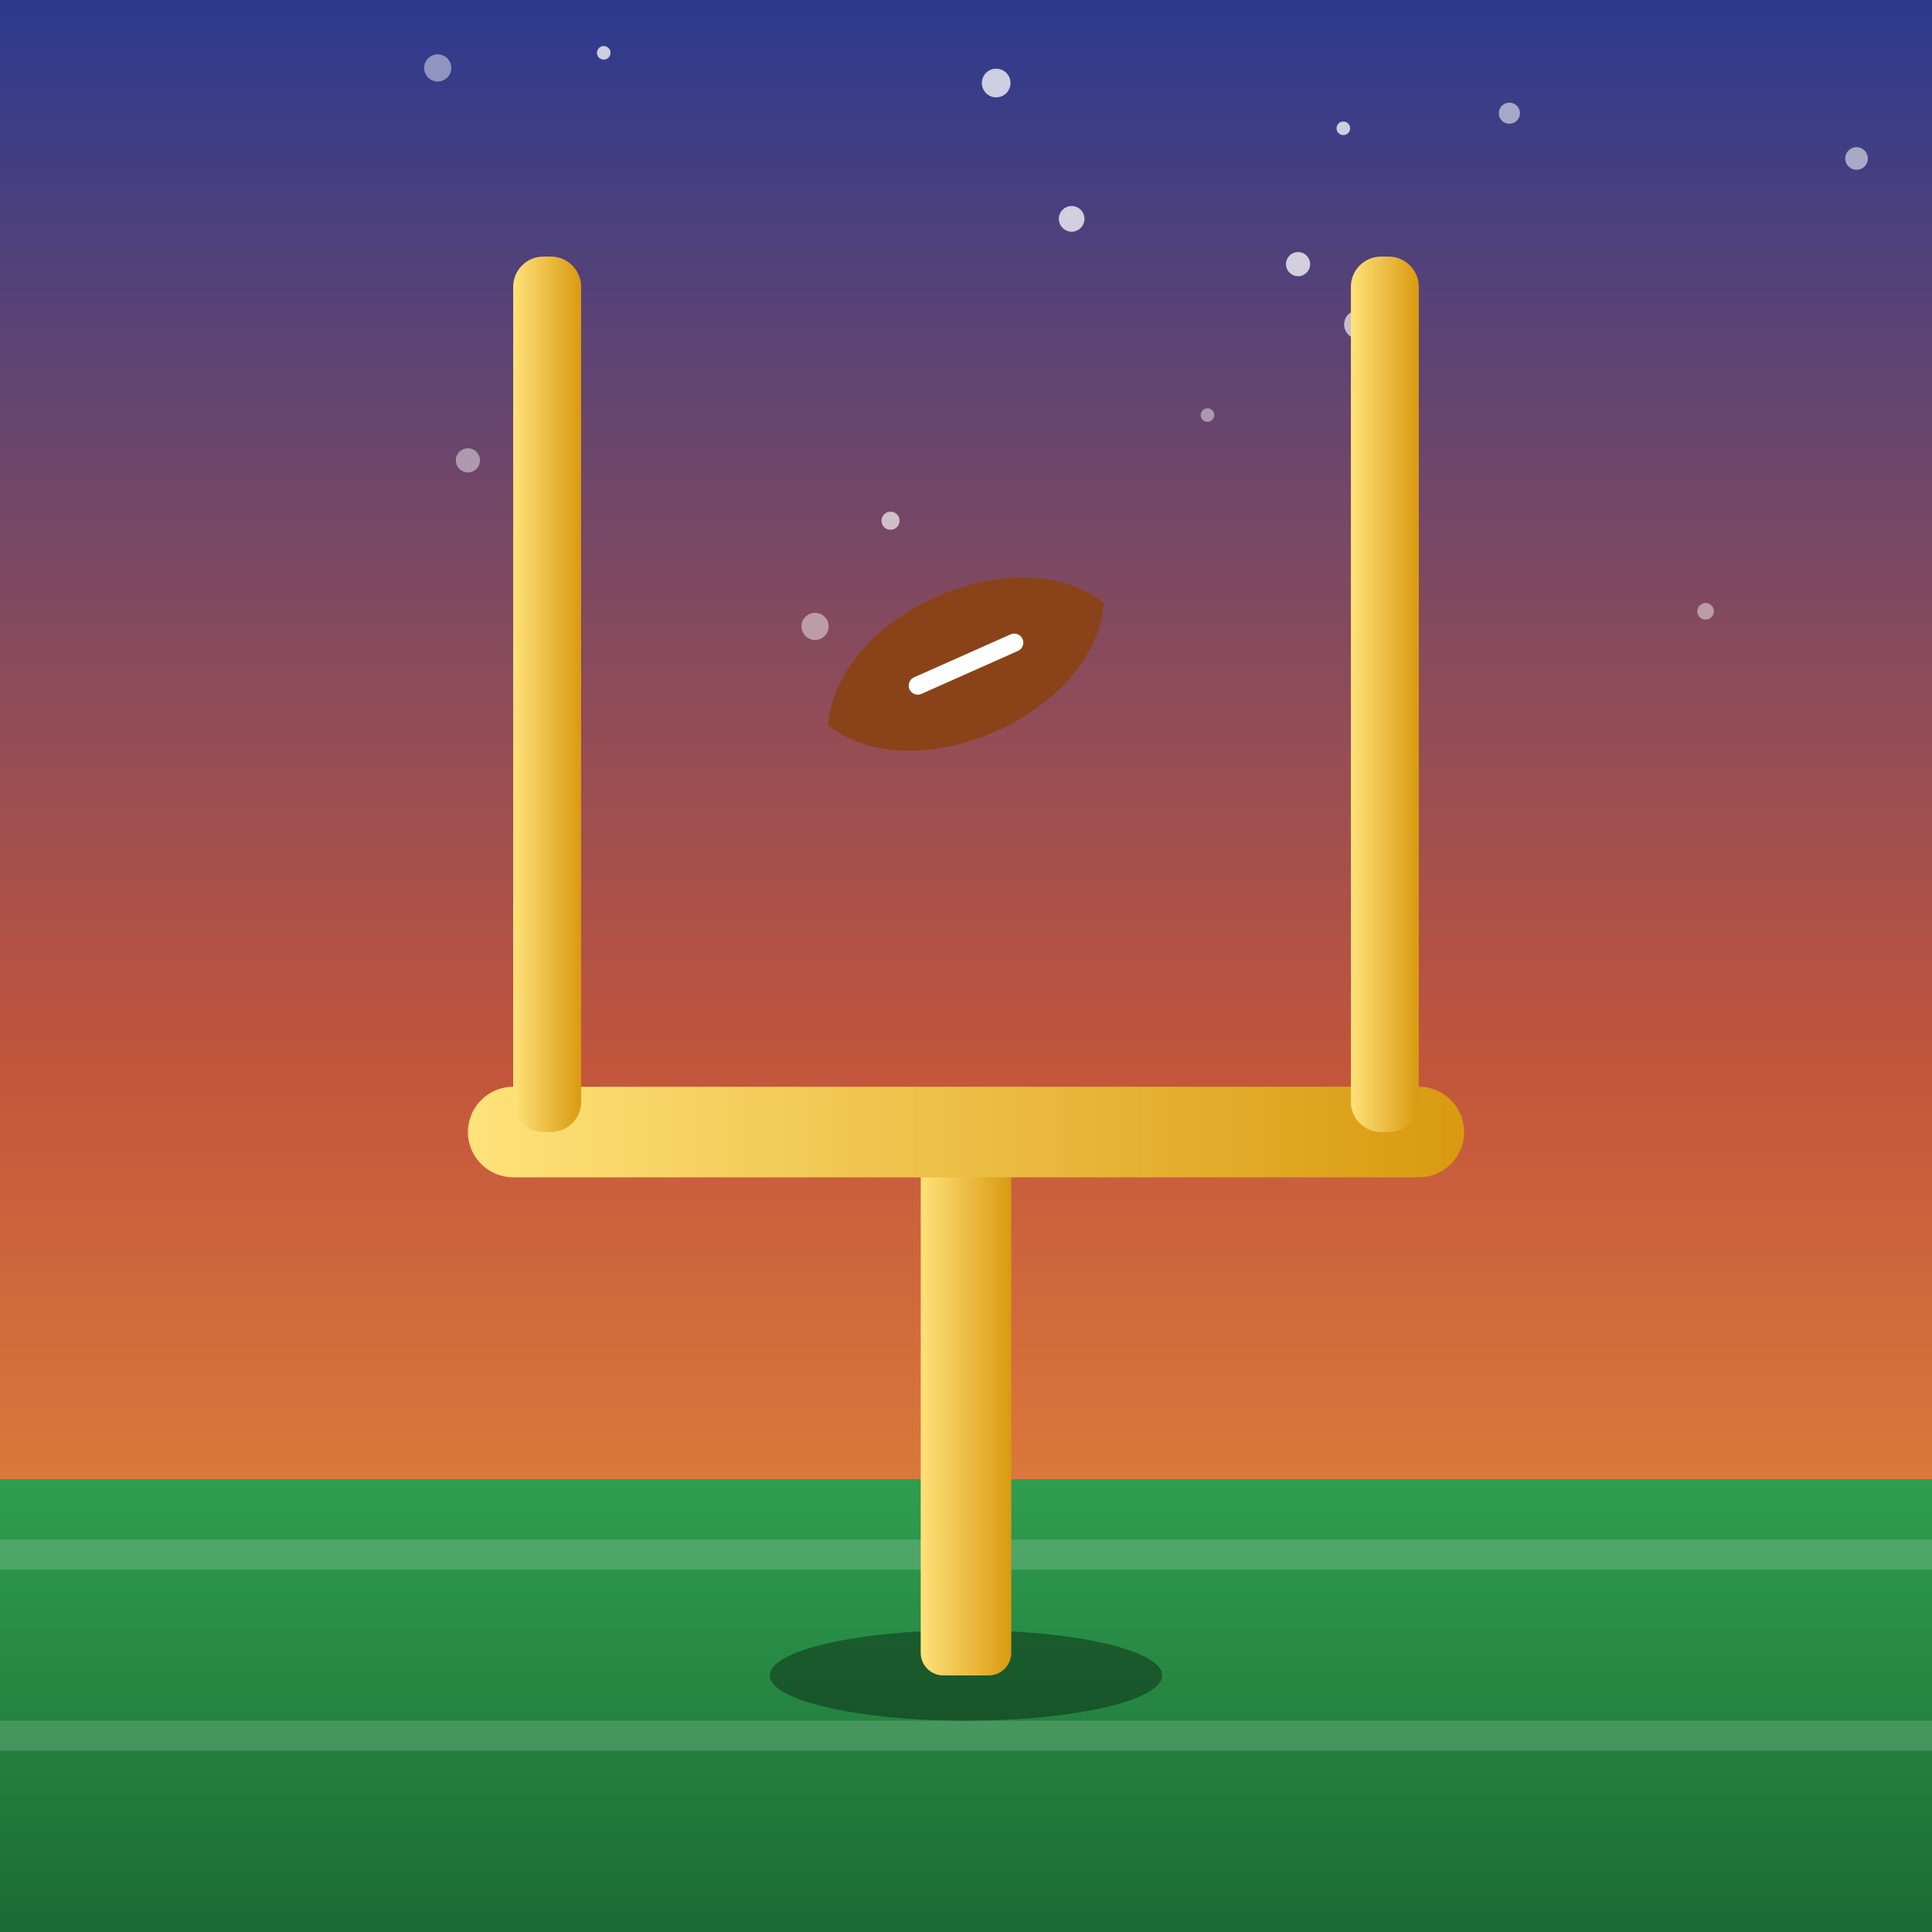
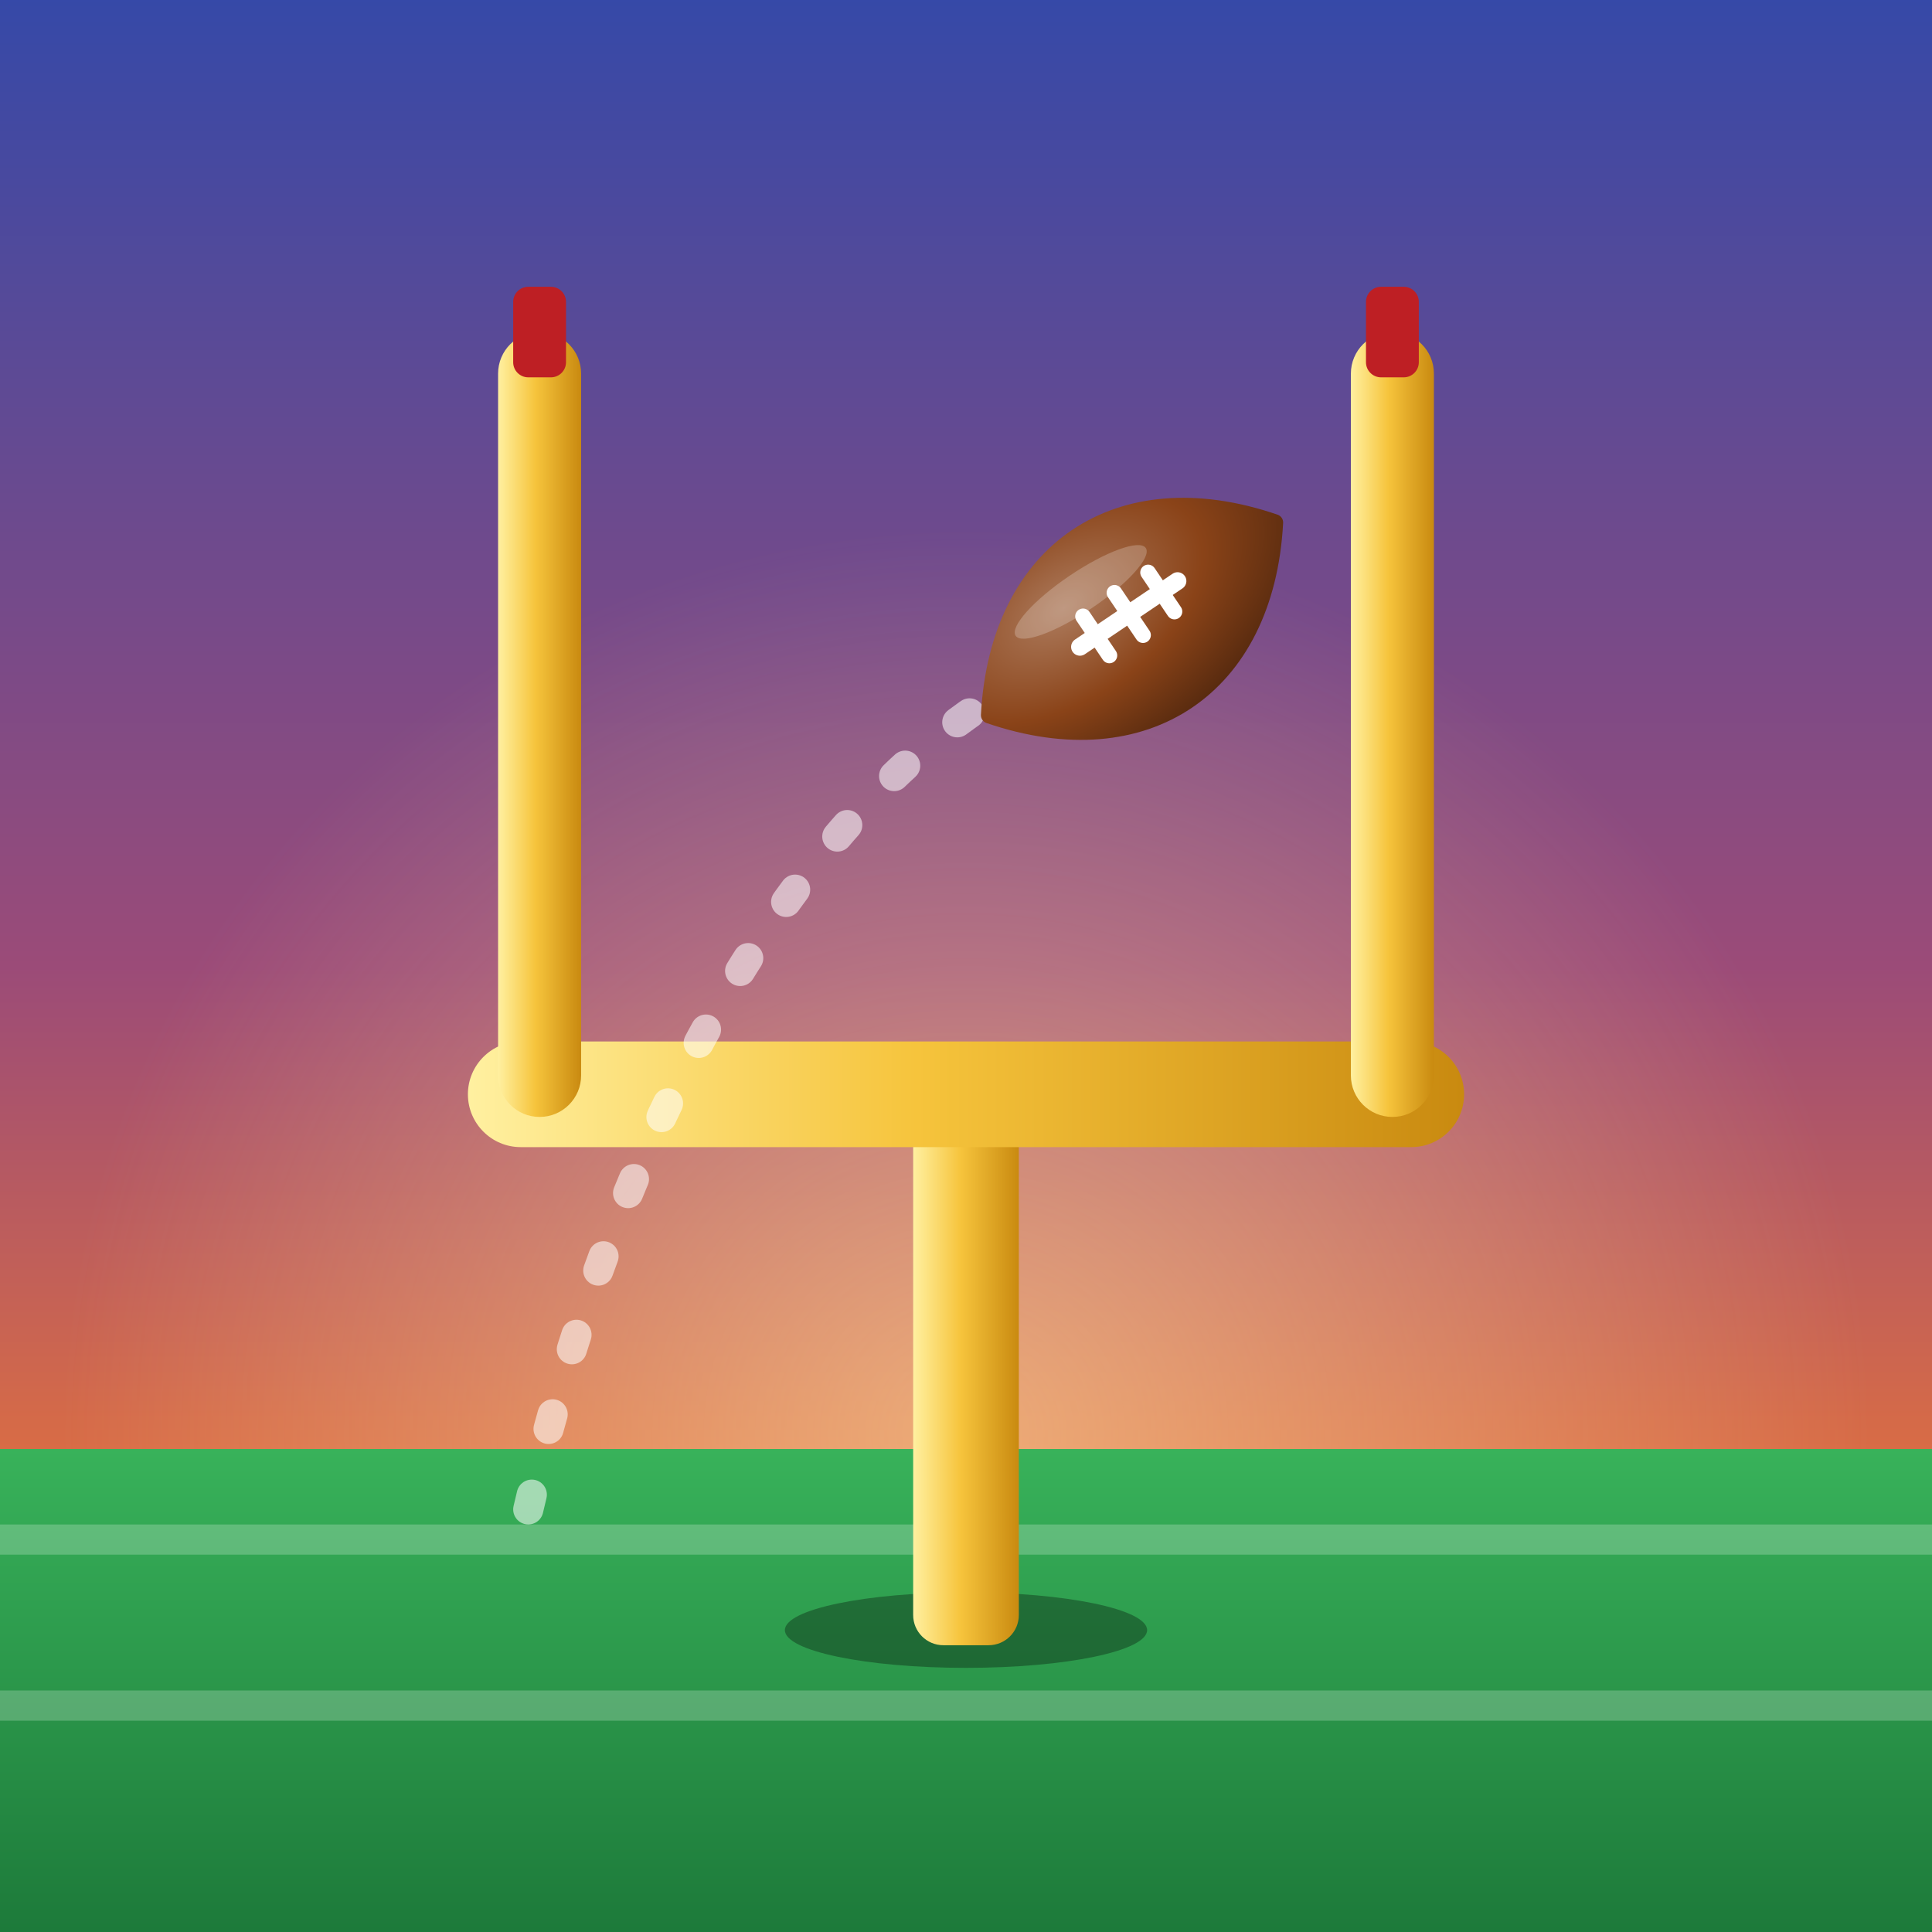
<svg xmlns="http://www.w3.org/2000/svg" viewBox="0 0 256 256" width="256" height="256">
  <defs>
    <linearGradient id="bg" x1="0" y1="0" x2="0" y2="1">
-       <stop offset="0" stop-color="#2b3a8f" />
-       <stop offset=".55" stop-color="#c2553c" />
-       <stop offset="1" stop-color="#f4a03a" />
+       <stop offset="0" stop-color="#3549a8" />
+       <stop offset="0.5" stop-color="#9b4b78" />
+       <stop offset="0.78" stop-color="#e0703f" />
+       <stop offset="1" stop-color="#f6a63c" />
    </linearGradient>
    <linearGradient id="post" x1="0" y1="0" x2="1" y2="0">
-       <stop offset="0" stop-color="#ffe27a" />
-       <stop offset="1" stop-color="#d99a10" />
+       <stop offset="0" stop-color="#fff0a0" />
+       <stop offset="0.45" stop-color="#f6c43c" />
+       <stop offset="1" stop-color="#c98a10" />
    </linearGradient>
    <linearGradient id="grass" x1="0" y1="0" x2="0" y2="1">
-       <stop offset="0" stop-color="#2f9e4f" />
-       <stop offset="1" stop-color="#1b6b34" />
+       <stop offset="0" stop-color="#38b25a" />
+       <stop offset="1" stop-color="#1d7a3a" />
    </linearGradient>
+     <radialGradient id="gw" cx="0.5" cy="0.5" r="0.5">
+       <stop offset="0" stop-color="#ffe0a0" stop-opacity="0.55" />
+       <stop offset="1" stop-color="#ffe0a0" stop-opacity="0" />
+     </radialGradient>
+     <radialGradient id="mb" cx="0.36" cy="0.28" r="0.78">
+       <stop offset="0" stop-color="#ad7b5d" />
+       <stop offset="0.55" stop-color="#8a4318" />
+       <stop offset="1" stop-color="#53280e" />
+     </radialGradient>
  </defs>
  <rect width="256" height="256" fill="url(#bg)" />
-   <circle cx="118" cy="69" r="1.2" fill="#fff" fill-opacity="0.65" />
-   <circle cx="180" cy="43" r="1.9" fill="#fff" fill-opacity="0.65" />
-   <circle cx="226" cy="81" r="1.1" fill="#fff" fill-opacity="0.45" />
-   <circle cx="160" cy="55" r="0.9" fill="#fff" fill-opacity="0.45" />
-   <circle cx="62" cy="61" r="1.6" fill="#fff" fill-opacity="0.45" />
-   <circle cx="172" cy="35" r="1.6" fill="#fff" fill-opacity="0.75" />
-   <circle cx="58" cy="9" r="1.8" fill="#fff" fill-opacity="0.45" />
-   <circle cx="200" cy="15" r="1.4" fill="#fff" fill-opacity="0.55" />
-   <circle cx="246" cy="21" r="1.5" fill="#fff" fill-opacity="0.55" />
-   <circle cx="132" cy="11" r="1.9" fill="#fff" fill-opacity="0.75" />
-   <circle cx="178" cy="17" r="0.9" fill="#fff" fill-opacity="0.75" />
-   <circle cx="80" cy="7" r="0.9" fill="#fff" fill-opacity="0.75" />
-   <circle cx="142" cy="29" r="1.7" fill="#fff" fill-opacity="0.75" />
-   <circle cx="108" cy="83" r="1.8" fill="#fff" fill-opacity="0.45" />
-   <rect y="196" width="256" height="60" fill="url(#grass)" />
-   <g fill="#fff" fill-opacity=".16">
-     <rect y="204" width="256" height="4" />
-     <rect y="228" width="256" height="4" />
-   </g>
-   <ellipse cx="128" cy="222" rx="26" ry="6" fill="#000" fill-opacity=".35" />
-   <rect x="122" y="150" width="12" height="72" rx="3" fill="url(#post)" />
-   <rect x="62" y="144" width="132" height="12" rx="6" fill="url(#post)" />
-   <rect x="68" y="34" width="9" height="116" rx="4" fill="url(#post)" />
-   <rect x="179" y="34" width="9" height="116" rx="4" fill="url(#post)" />
-   <g transform="translate(128 88) rotate(-24)">
-     <path d="M-20 0C-13 -13 13 -13 20 0C13 13 -13 13 -20 0Z" fill="#8a4318" />
-     <path d="M-7 0H7" stroke="#fff" stroke-width="2.4" stroke-linecap="round" />
+   <circle cx="128" cy="190" r="120" fill="url(#gw)" />
+   <rect y="192" width="256" height="64" fill="url(#grass)" />
+   <path d="M0 204H256M0 226H256" stroke="#fff" stroke-opacity=".22" stroke-width="4" />
+   <ellipse cx="128" cy="216" rx="24" ry="5" fill="#000" fill-opacity="0.32" />
+   <rect x="121" y="146" width="14" height="72" rx="4" fill="url(#post)" />
+   <rect x="62" y="138" width="132" height="14" rx="7" fill="url(#post)" />
+   <rect x="66" y="44" width="11" height="104" rx="5.5" fill="url(#post)" />
+   <rect x="179" y="44" width="11" height="104" rx="5.5" fill="url(#post)" />
+   <rect x="68" y="38" width="7" height="12" rx="2" fill="#BE1F24" />
+   <rect x="181" y="38" width="7" height="12" rx="2" fill="#BE1F24" />
+   <path d="M70 200C84 140 112 100 140 88" fill="none" stroke="#fff" stroke-opacity=".55" stroke-width="4" stroke-dasharray="2 9" stroke-linecap="round" />
+   <g transform="translate(150 82) rotate(-34) scale(0.26)">
+     <path d="M-91.2 -2.5C-38.8 -72 38.8 -72 91.2 -2.5A4.2 4.2 0 0 1 91.2 2.5C38.8 72 -38.8 72 -91.2 2.5A4.2 4.2 0 0 1 -91.2 -2.5Z" fill="url(#mb)" />
+     <ellipse cx="-14" cy="-26" rx="40" ry="10" fill="#fff" fill-opacity=".22" />
+     <path d="M-30 -3H30" stroke="#fff" stroke-width="9" stroke-linecap="round" />
+     <path d="M-20 -15V9M0 -16V10M20 -15V9" stroke="#fff" stroke-width="8" stroke-linecap="round" />
  </g>
</svg>
